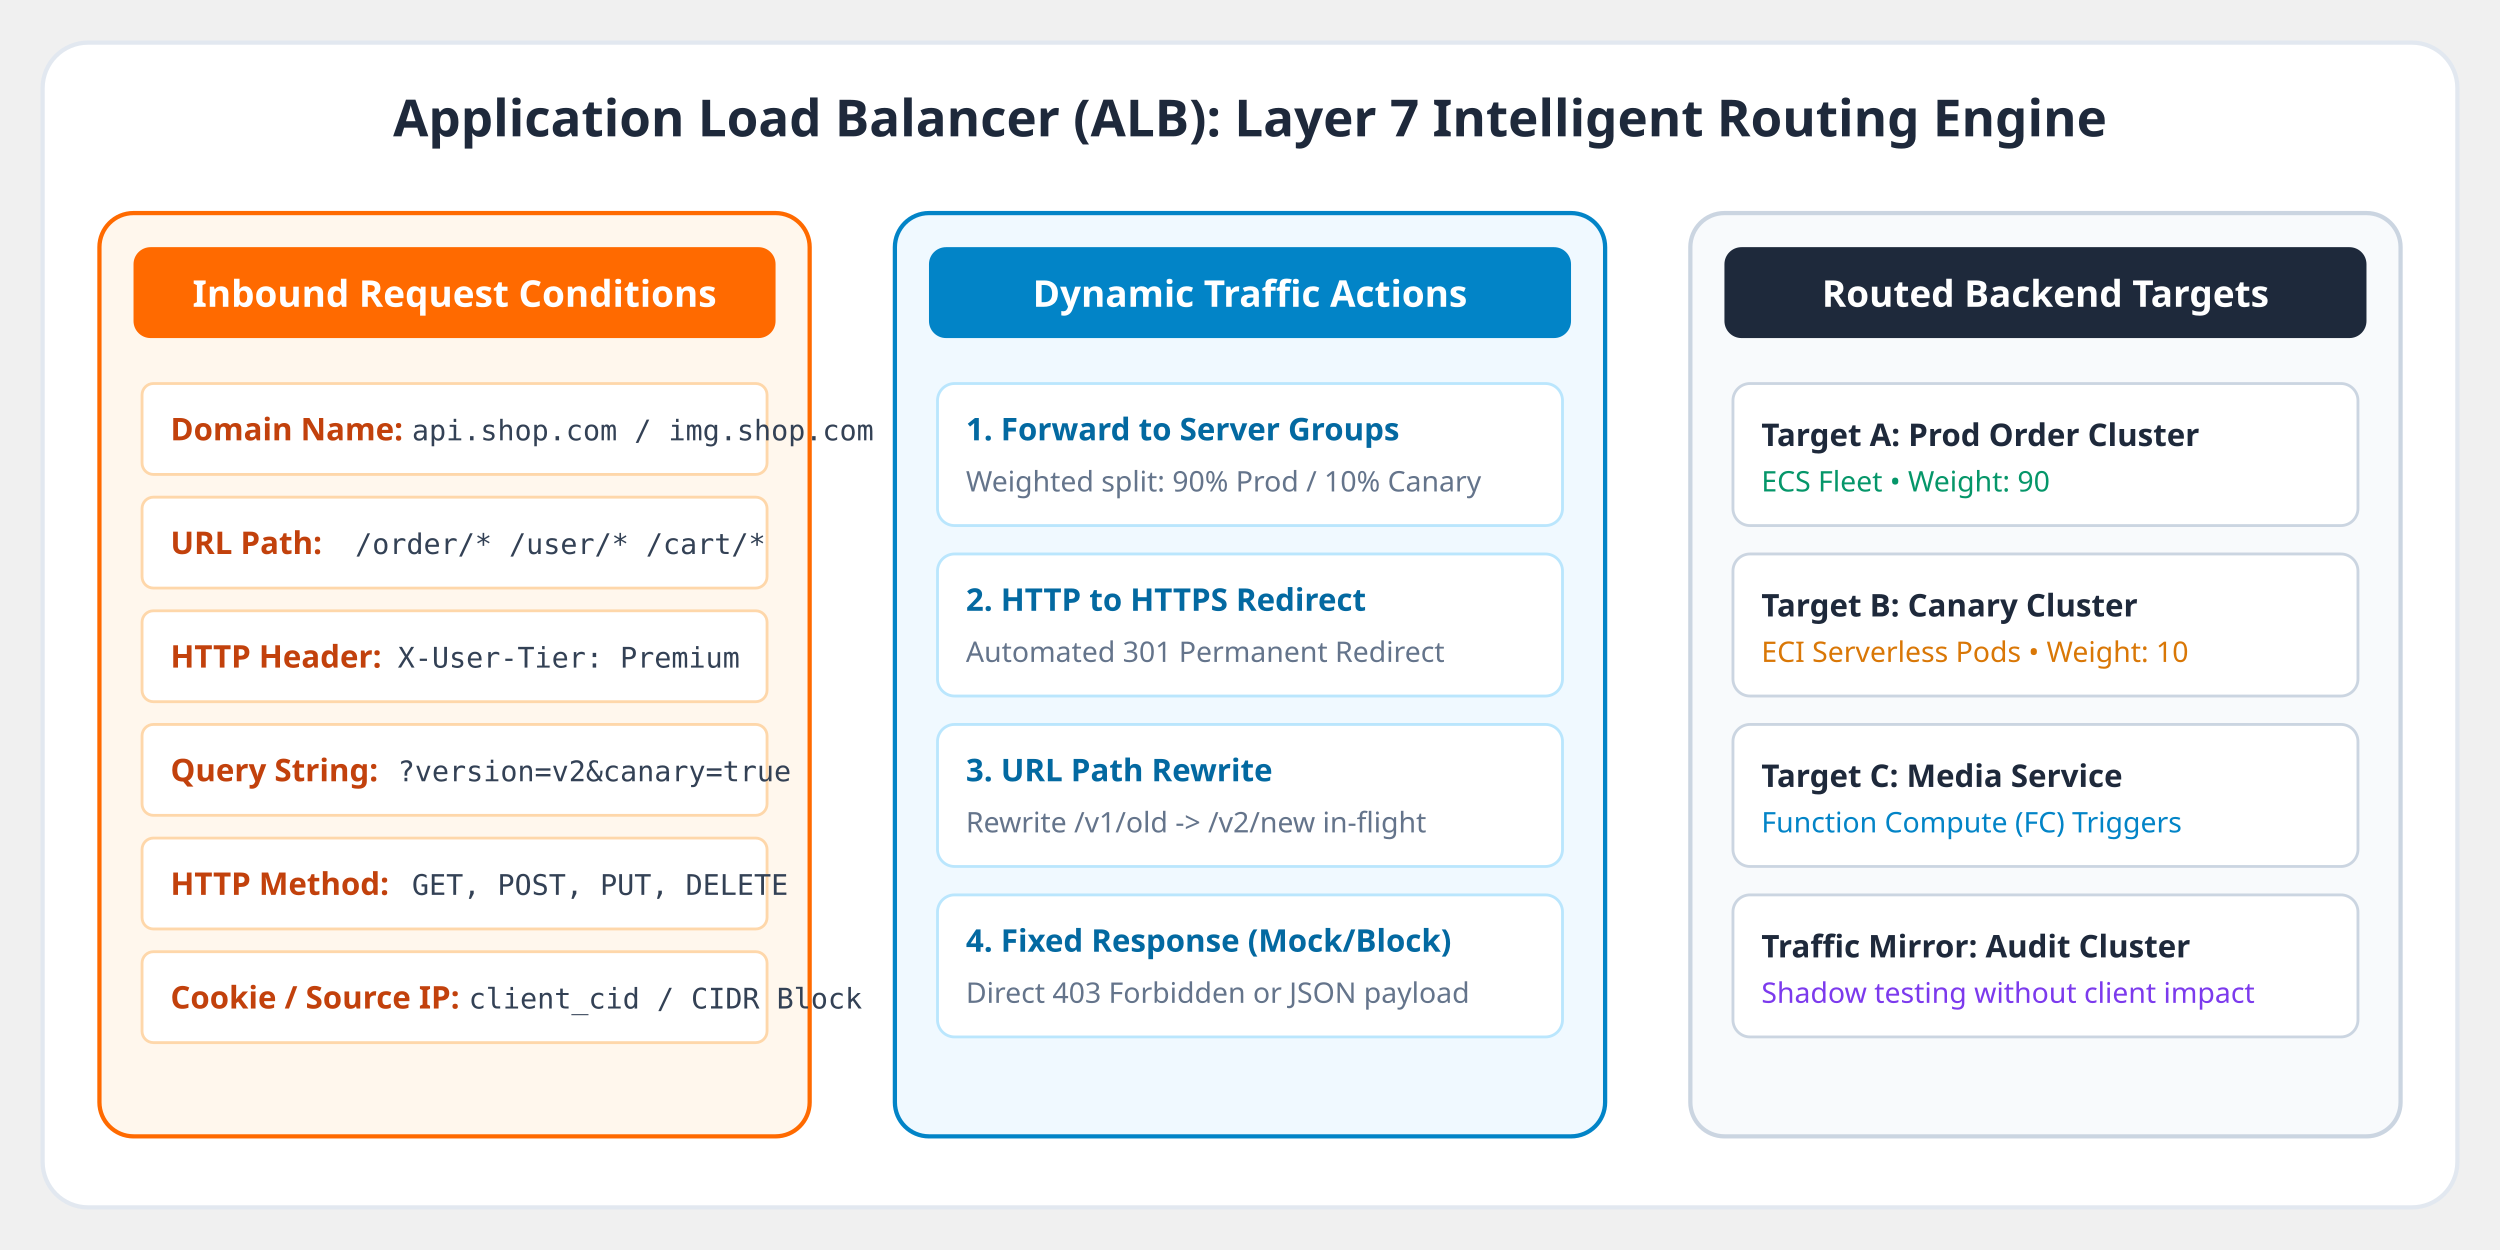
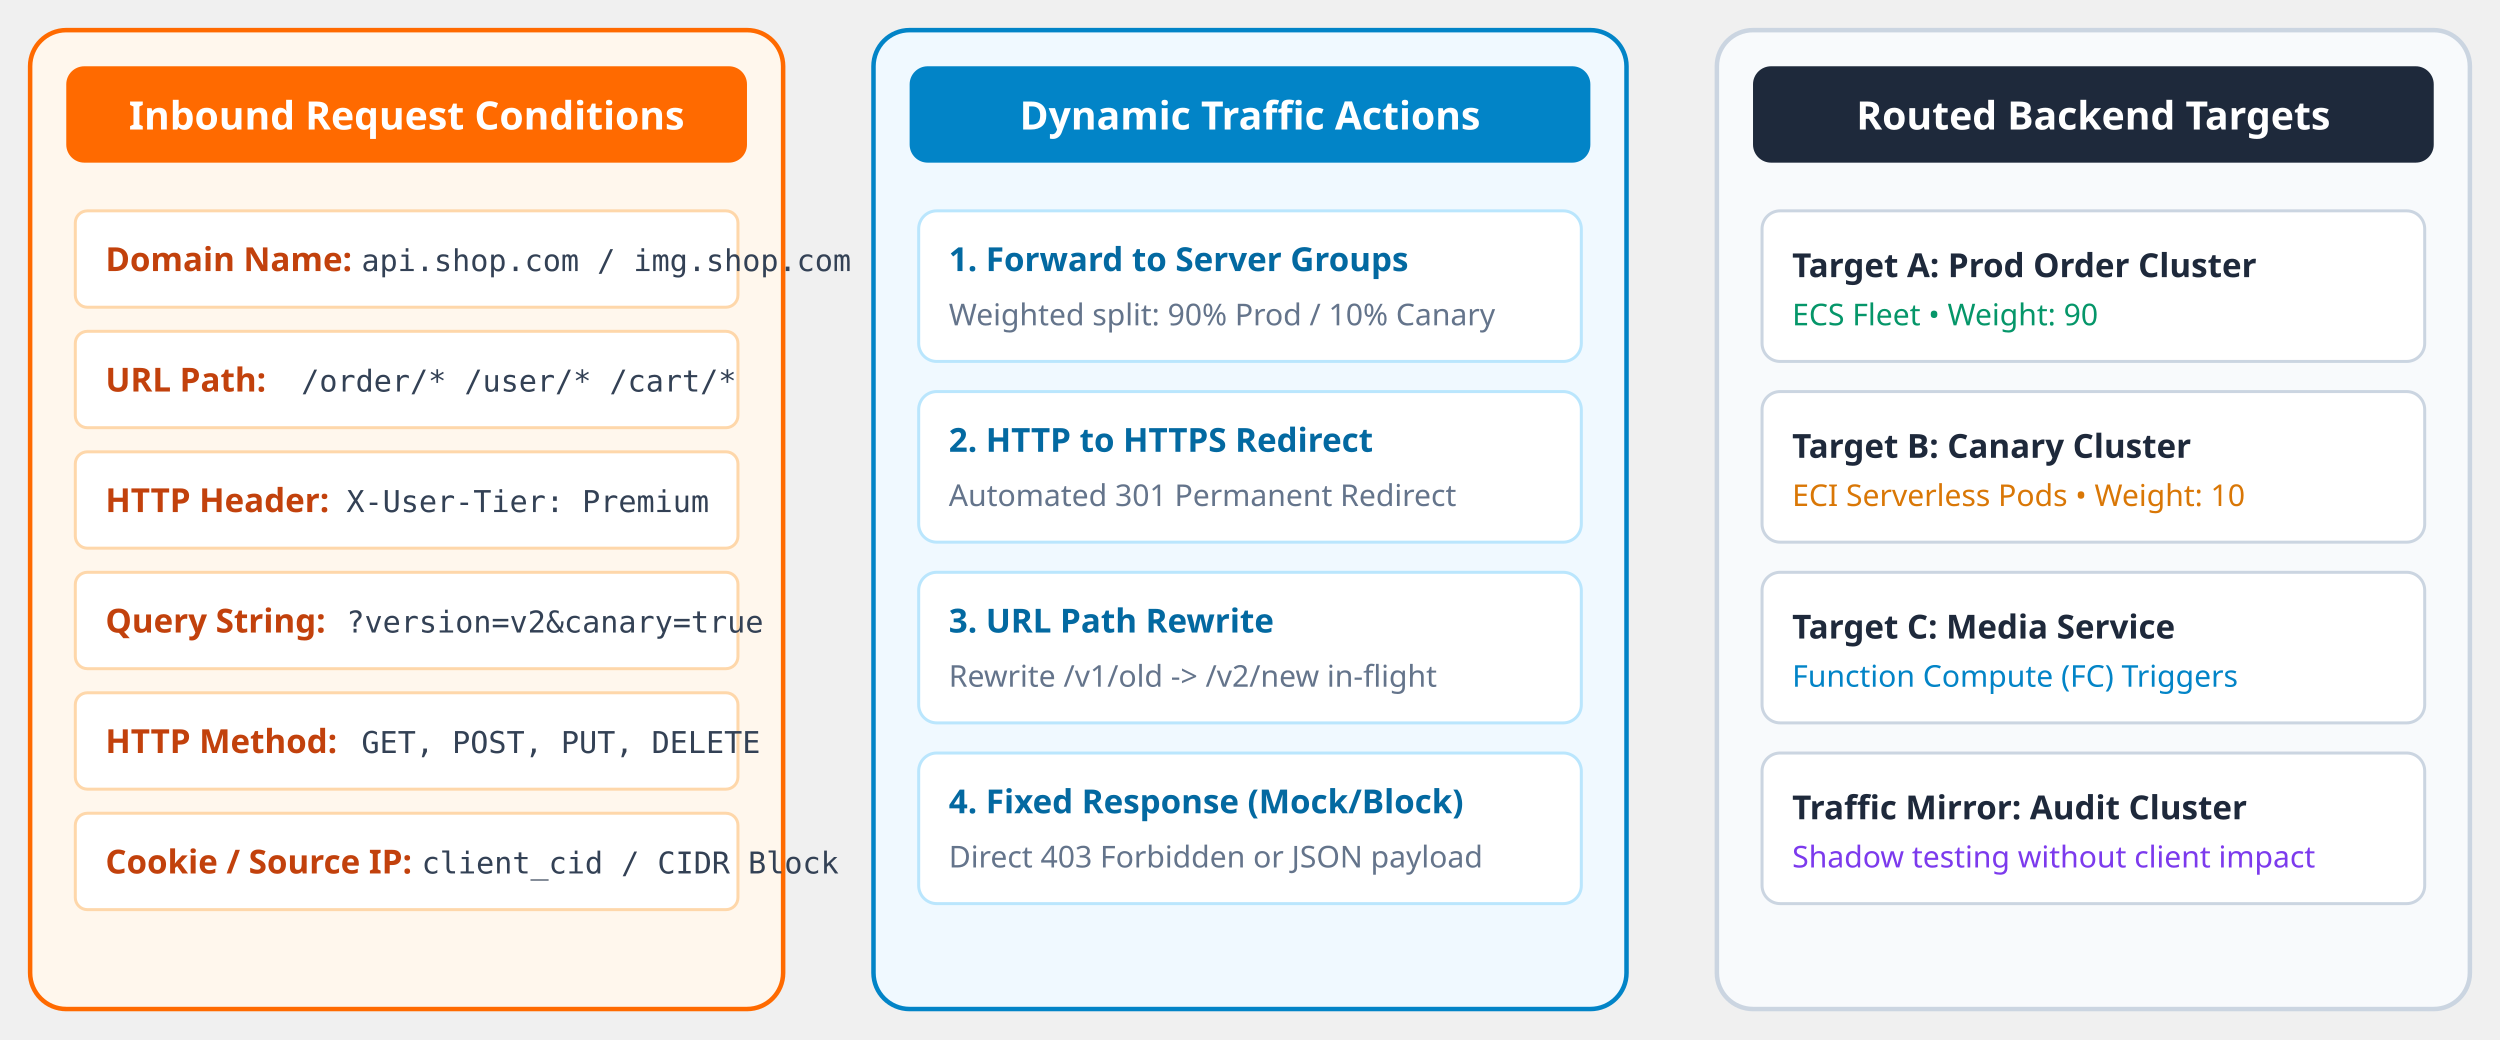
- <svg xmlns="http://www.w3.org/2000/svg" viewBox="0 0 880 440" width="100%" height="100%">
-   <rect x="15" y="15" width="850" height="410" rx="16" fill="#ffffff" stroke="#e2e8f0" stroke-width="1.5" />
-   <text x="440" y="48" text-anchor="middle" font-family="system-ui, sans-serif" font-size="18" font-weight="700" fill="#1e293b">Application Load Balancer (ALB): Layer 7 Intelligent Routing Engine</text>
-   <g transform="translate(35, 75)">
+ <svg xmlns="http://www.w3.org/2000/svg" viewBox="25 0 830 345" width="100%" height="100%">
+   <g transform="translate(35, 10)">
    <rect width="250" height="325" rx="12" fill="#fff7ed" stroke="#FF6A00" stroke-width="1.5" />
    <rect x="12" y="12" width="226" height="32" rx="6" fill="#FF6A00" />
    <text x="125" y="33" text-anchor="middle" fill="#ffffff" font-family="system-ui, sans-serif" font-size="13" font-weight="700">Inbound Request Conditions</text>
    <g transform="translate(15, 60)" font-family="system-ui, sans-serif" font-size="11">
      <rect width="220" height="32" rx="4" fill="#ffffff" stroke="#fed7aa" />
      <text x="10" y="20" font-weight="700" fill="#c2410c">Domain Name:</text>
      <text x="95" y="20" font-family="monospace" font-size="10" fill="#334155">api.shop.com / img.shop.com</text>
      <rect y="40" width="220" height="32" rx="4" fill="#ffffff" stroke="#fed7aa" />
      <text x="10" y="60" font-weight="700" fill="#c2410c">URL Path:</text>
      <text x="75" y="60" font-family="monospace" font-size="10" fill="#334155">/order/* /user/* /cart/*</text>
      <rect y="80" width="220" height="32" rx="4" fill="#ffffff" stroke="#fed7aa" />
      <text x="10" y="100" font-weight="700" fill="#c2410c">HTTP Header:</text>
      <text x="90" y="100" font-family="monospace" font-size="10" fill="#334155">X-User-Tier: Premium</text>
      <rect y="120" width="220" height="32" rx="4" fill="#ffffff" stroke="#fed7aa" />
      <text x="10" y="140" font-weight="700" fill="#c2410c">Query String:</text>
      <text x="90" y="140" font-family="monospace" font-size="10" fill="#334155">?version=v2&amp;canary=true</text>
      <rect y="160" width="220" height="32" rx="4" fill="#ffffff" stroke="#fed7aa" />
      <text x="10" y="180" font-weight="700" fill="#c2410c">HTTP Method:</text>
      <text x="95" y="180" font-family="monospace" font-size="10" fill="#334155">GET, POST, PUT, DELETE</text>
      <rect y="200" width="220" height="32" rx="4" fill="#ffffff" stroke="#fed7aa" />
      <text x="10" y="220" font-weight="700" fill="#c2410c">Cookie / Source IP:</text>
      <text x="115" y="220" font-family="monospace" font-size="10" fill="#334155">client_cid / CIDR Block</text>
    </g>
  </g>
-   <g transform="translate(315, 75)">
+   <g transform="translate(315, 10)">
    <rect width="250" height="325" rx="12" fill="#f0f9ff" stroke="#0284c7" stroke-width="1.5" />
    <rect x="12" y="12" width="226" height="32" rx="6" fill="#0284c7" />
    <text x="125" y="33" text-anchor="middle" fill="#ffffff" font-family="system-ui, sans-serif" font-size="13" font-weight="700">Dynamic Traffic Actions</text>
    <g transform="translate(15, 60)">
      <rect width="220" height="50" rx="6" fill="#ffffff" stroke="#bae6fd" />
      <text x="10" y="20" font-family="system-ui, sans-serif" font-size="11" font-weight="700" fill="#0369a1">1. Forward to Server Groups</text>
      <text x="10" y="38" font-family="system-ui, sans-serif" font-size="10" fill="#64748b">Weighted split: 90% Prod / 10% Canary</text>
      <rect y="60" width="220" height="50" rx="6" fill="#ffffff" stroke="#bae6fd" />
      <text x="10" y="80" font-family="system-ui, sans-serif" font-size="11" font-weight="700" fill="#0369a1">2. HTTP to HTTPS Redirect</text>
      <text x="10" y="98" font-family="system-ui, sans-serif" font-size="10" fill="#64748b">Automated 301 Permanent Redirect</text>
      <rect y="120" width="220" height="50" rx="6" fill="#ffffff" stroke="#bae6fd" />
      <text x="10" y="140" font-family="system-ui, sans-serif" font-size="11" font-weight="700" fill="#0369a1">3. URL Path Rewrite</text>
      <text x="10" y="158" font-family="system-ui, sans-serif" font-size="10" fill="#64748b">Rewrite /v1/old -&gt; /v2/new in-flight</text>
      <rect y="180" width="220" height="50" rx="6" fill="#ffffff" stroke="#bae6fd" />
      <text x="10" y="200" font-family="system-ui, sans-serif" font-size="11" font-weight="700" fill="#0369a1">4. Fixed Response (Mock/Block)</text>
      <text x="10" y="218" font-family="system-ui, sans-serif" font-size="10" fill="#64748b">Direct 403 Forbidden or JSON payload</text>
    </g>
  </g>
-   <g transform="translate(595, 75)">
+   <g transform="translate(595, 10)">
    <rect width="250" height="325" rx="12" fill="#f8fafc" stroke="#cbd5e1" stroke-width="1.5" />
    <rect x="12" y="12" width="226" height="32" rx="6" fill="#1e293b" />
    <text x="125" y="33" text-anchor="middle" fill="#ffffff" font-family="system-ui, sans-serif" font-size="13" font-weight="700">Routed Backend Targets</text>
    <g transform="translate(15, 60)">
      <rect width="220" height="50" rx="6" fill="#ffffff" stroke="#cbd5e1" />
      <text x="10" y="22" font-family="system-ui, sans-serif" font-size="11" font-weight="700" fill="#1e293b">Target A: Prod Order Cluster</text>
      <text x="10" y="38" font-family="system-ui, sans-serif" font-size="10" fill="#059669">ECS Fleet • Weight: 90</text>
      <rect y="60" width="220" height="50" rx="6" fill="#ffffff" stroke="#cbd5e1" />
      <text x="10" y="82" font-family="system-ui, sans-serif" font-size="11" font-weight="700" fill="#1e293b">Target B: Canary Cluster</text>
      <text x="10" y="98" font-family="system-ui, sans-serif" font-size="10" fill="#d97706">ECI Serverless Pods • Weight: 10</text>
      <rect y="120" width="220" height="50" rx="6" fill="#ffffff" stroke="#cbd5e1" />
      <text x="10" y="142" font-family="system-ui, sans-serif" font-size="11" font-weight="700" fill="#1e293b">Target C: Media Service</text>
      <text x="10" y="158" font-family="system-ui, sans-serif" font-size="10" fill="#0284c7">Function Compute (FC) Triggers</text>
      <rect y="180" width="220" height="50" rx="6" fill="#ffffff" stroke="#cbd5e1" />
      <text x="10" y="202" font-family="system-ui, sans-serif" font-size="11" font-weight="700" fill="#1e293b">Traffic Mirror: Audit Cluster</text>
      <text x="10" y="218" font-family="system-ui, sans-serif" font-size="10" fill="#7c3aed">Shadow testing without client impact</text>
    </g>
  </g>
</svg>
